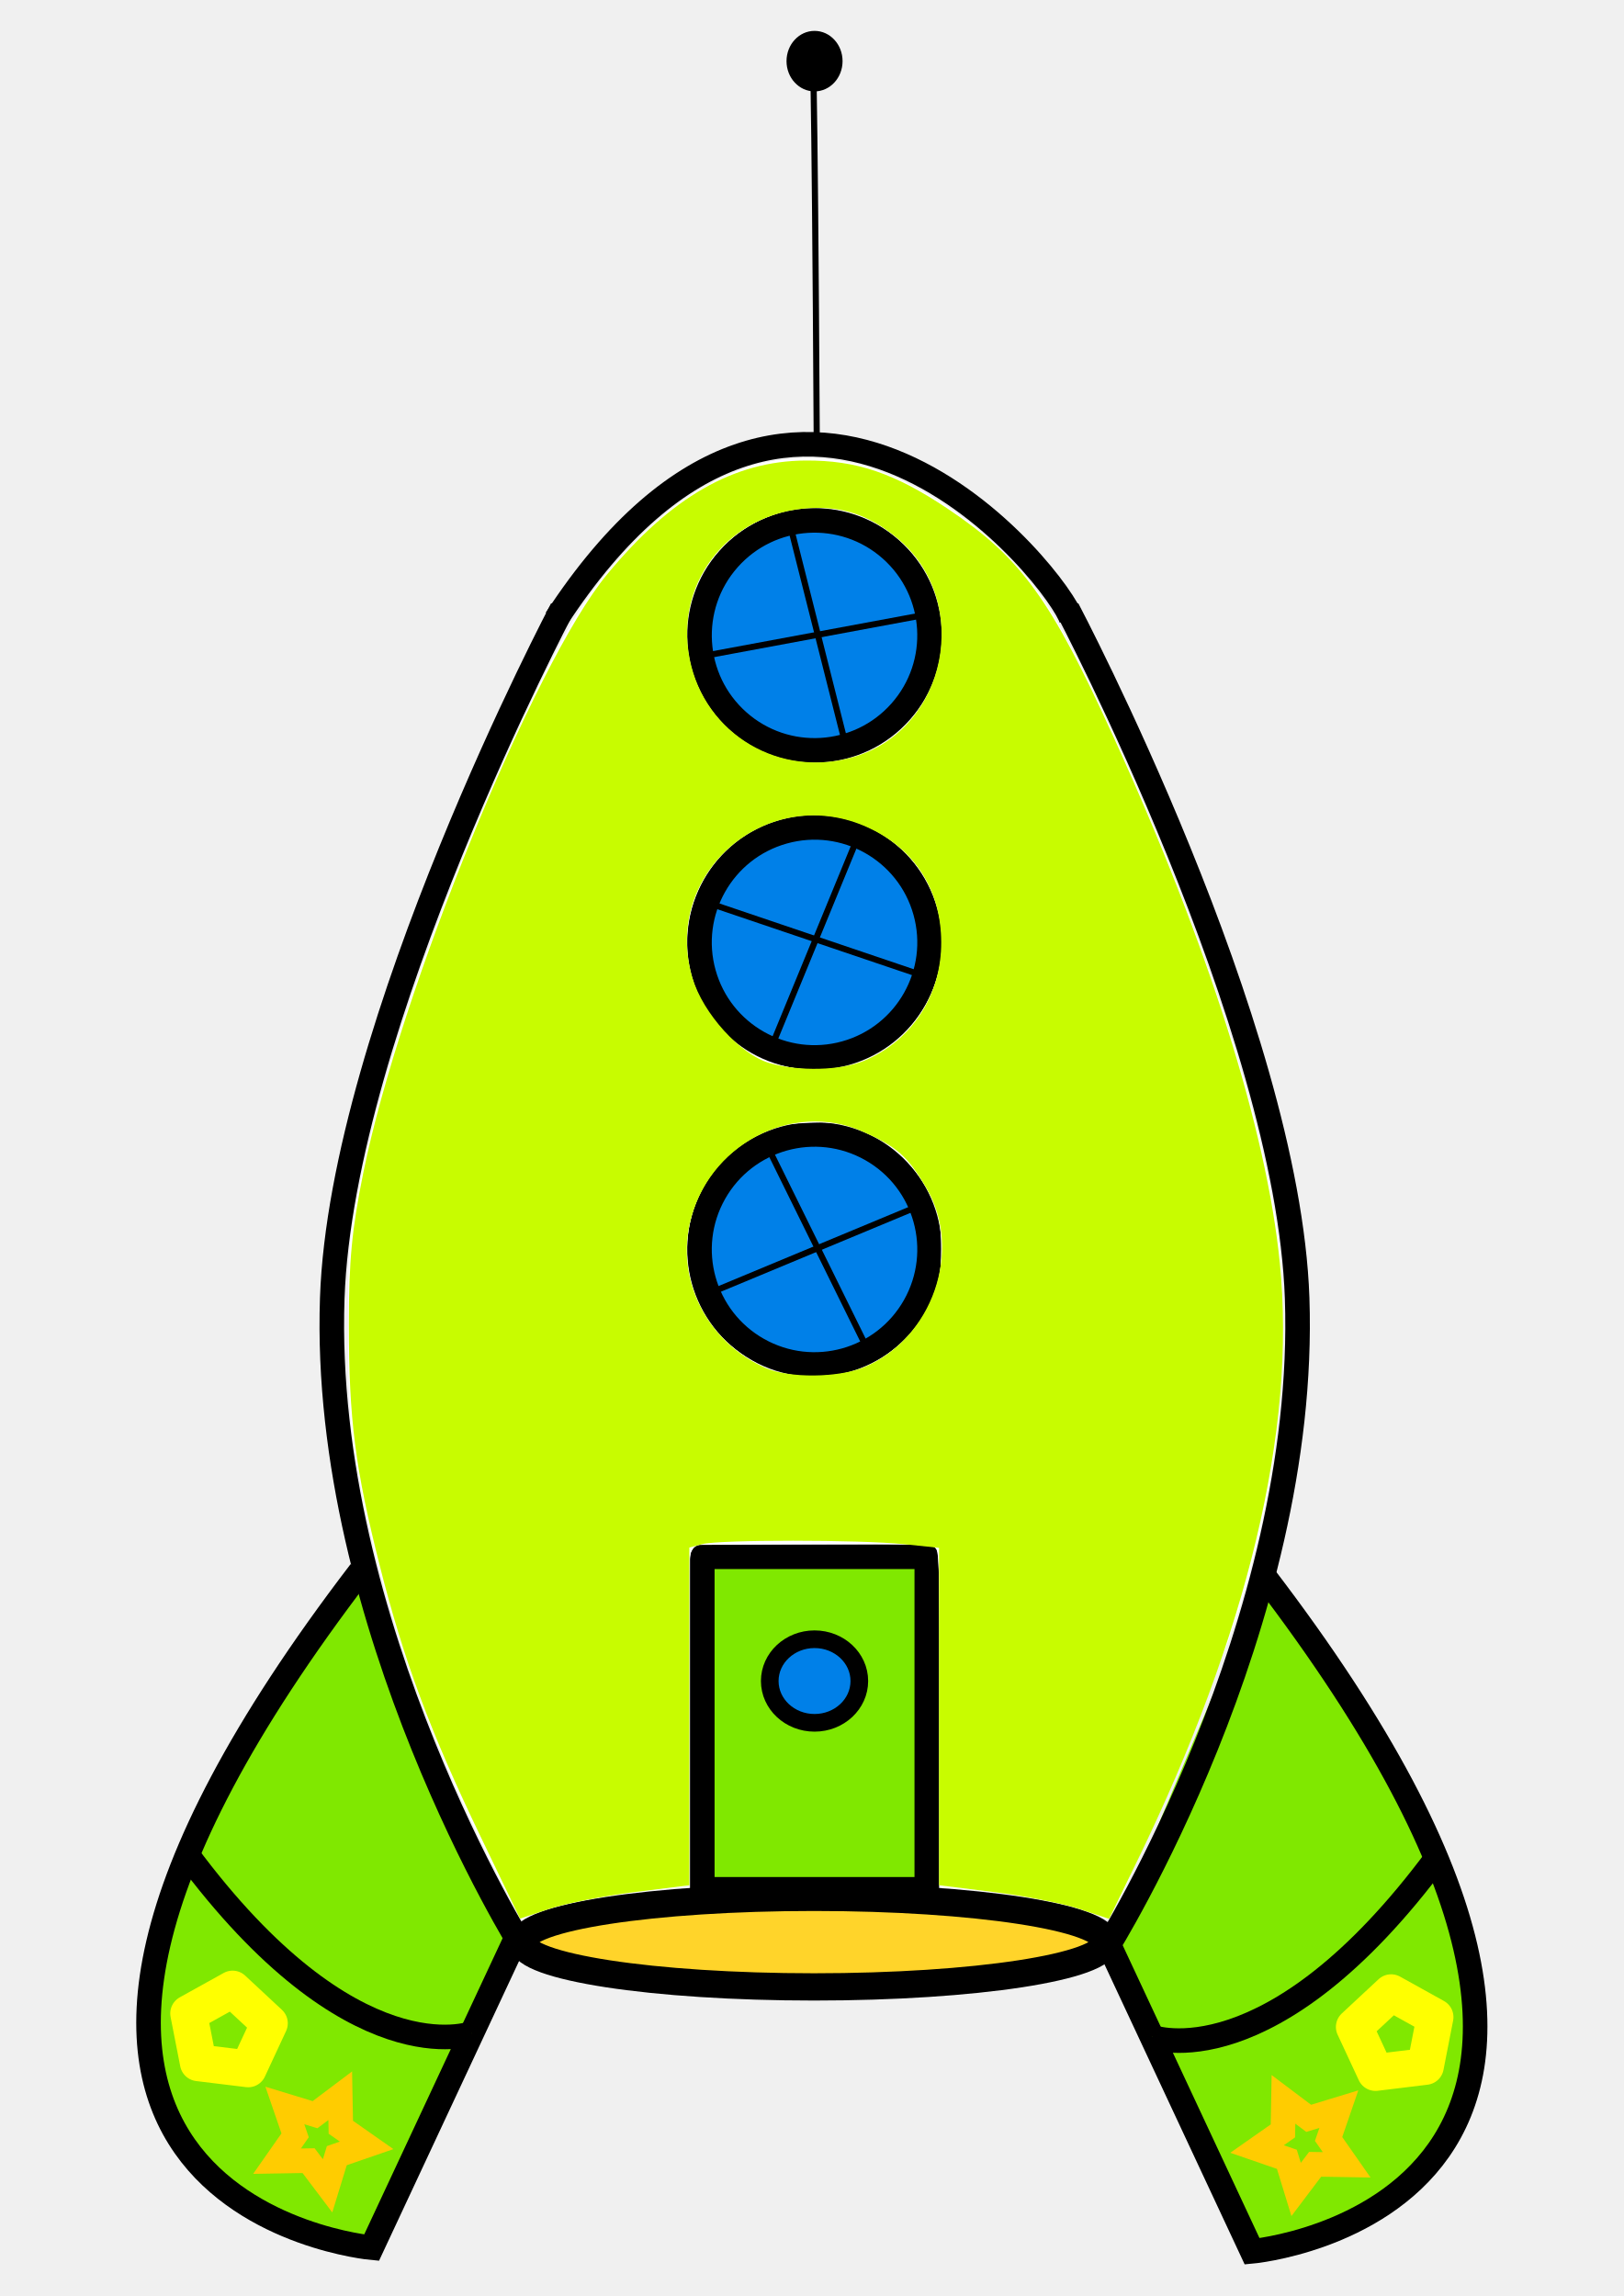
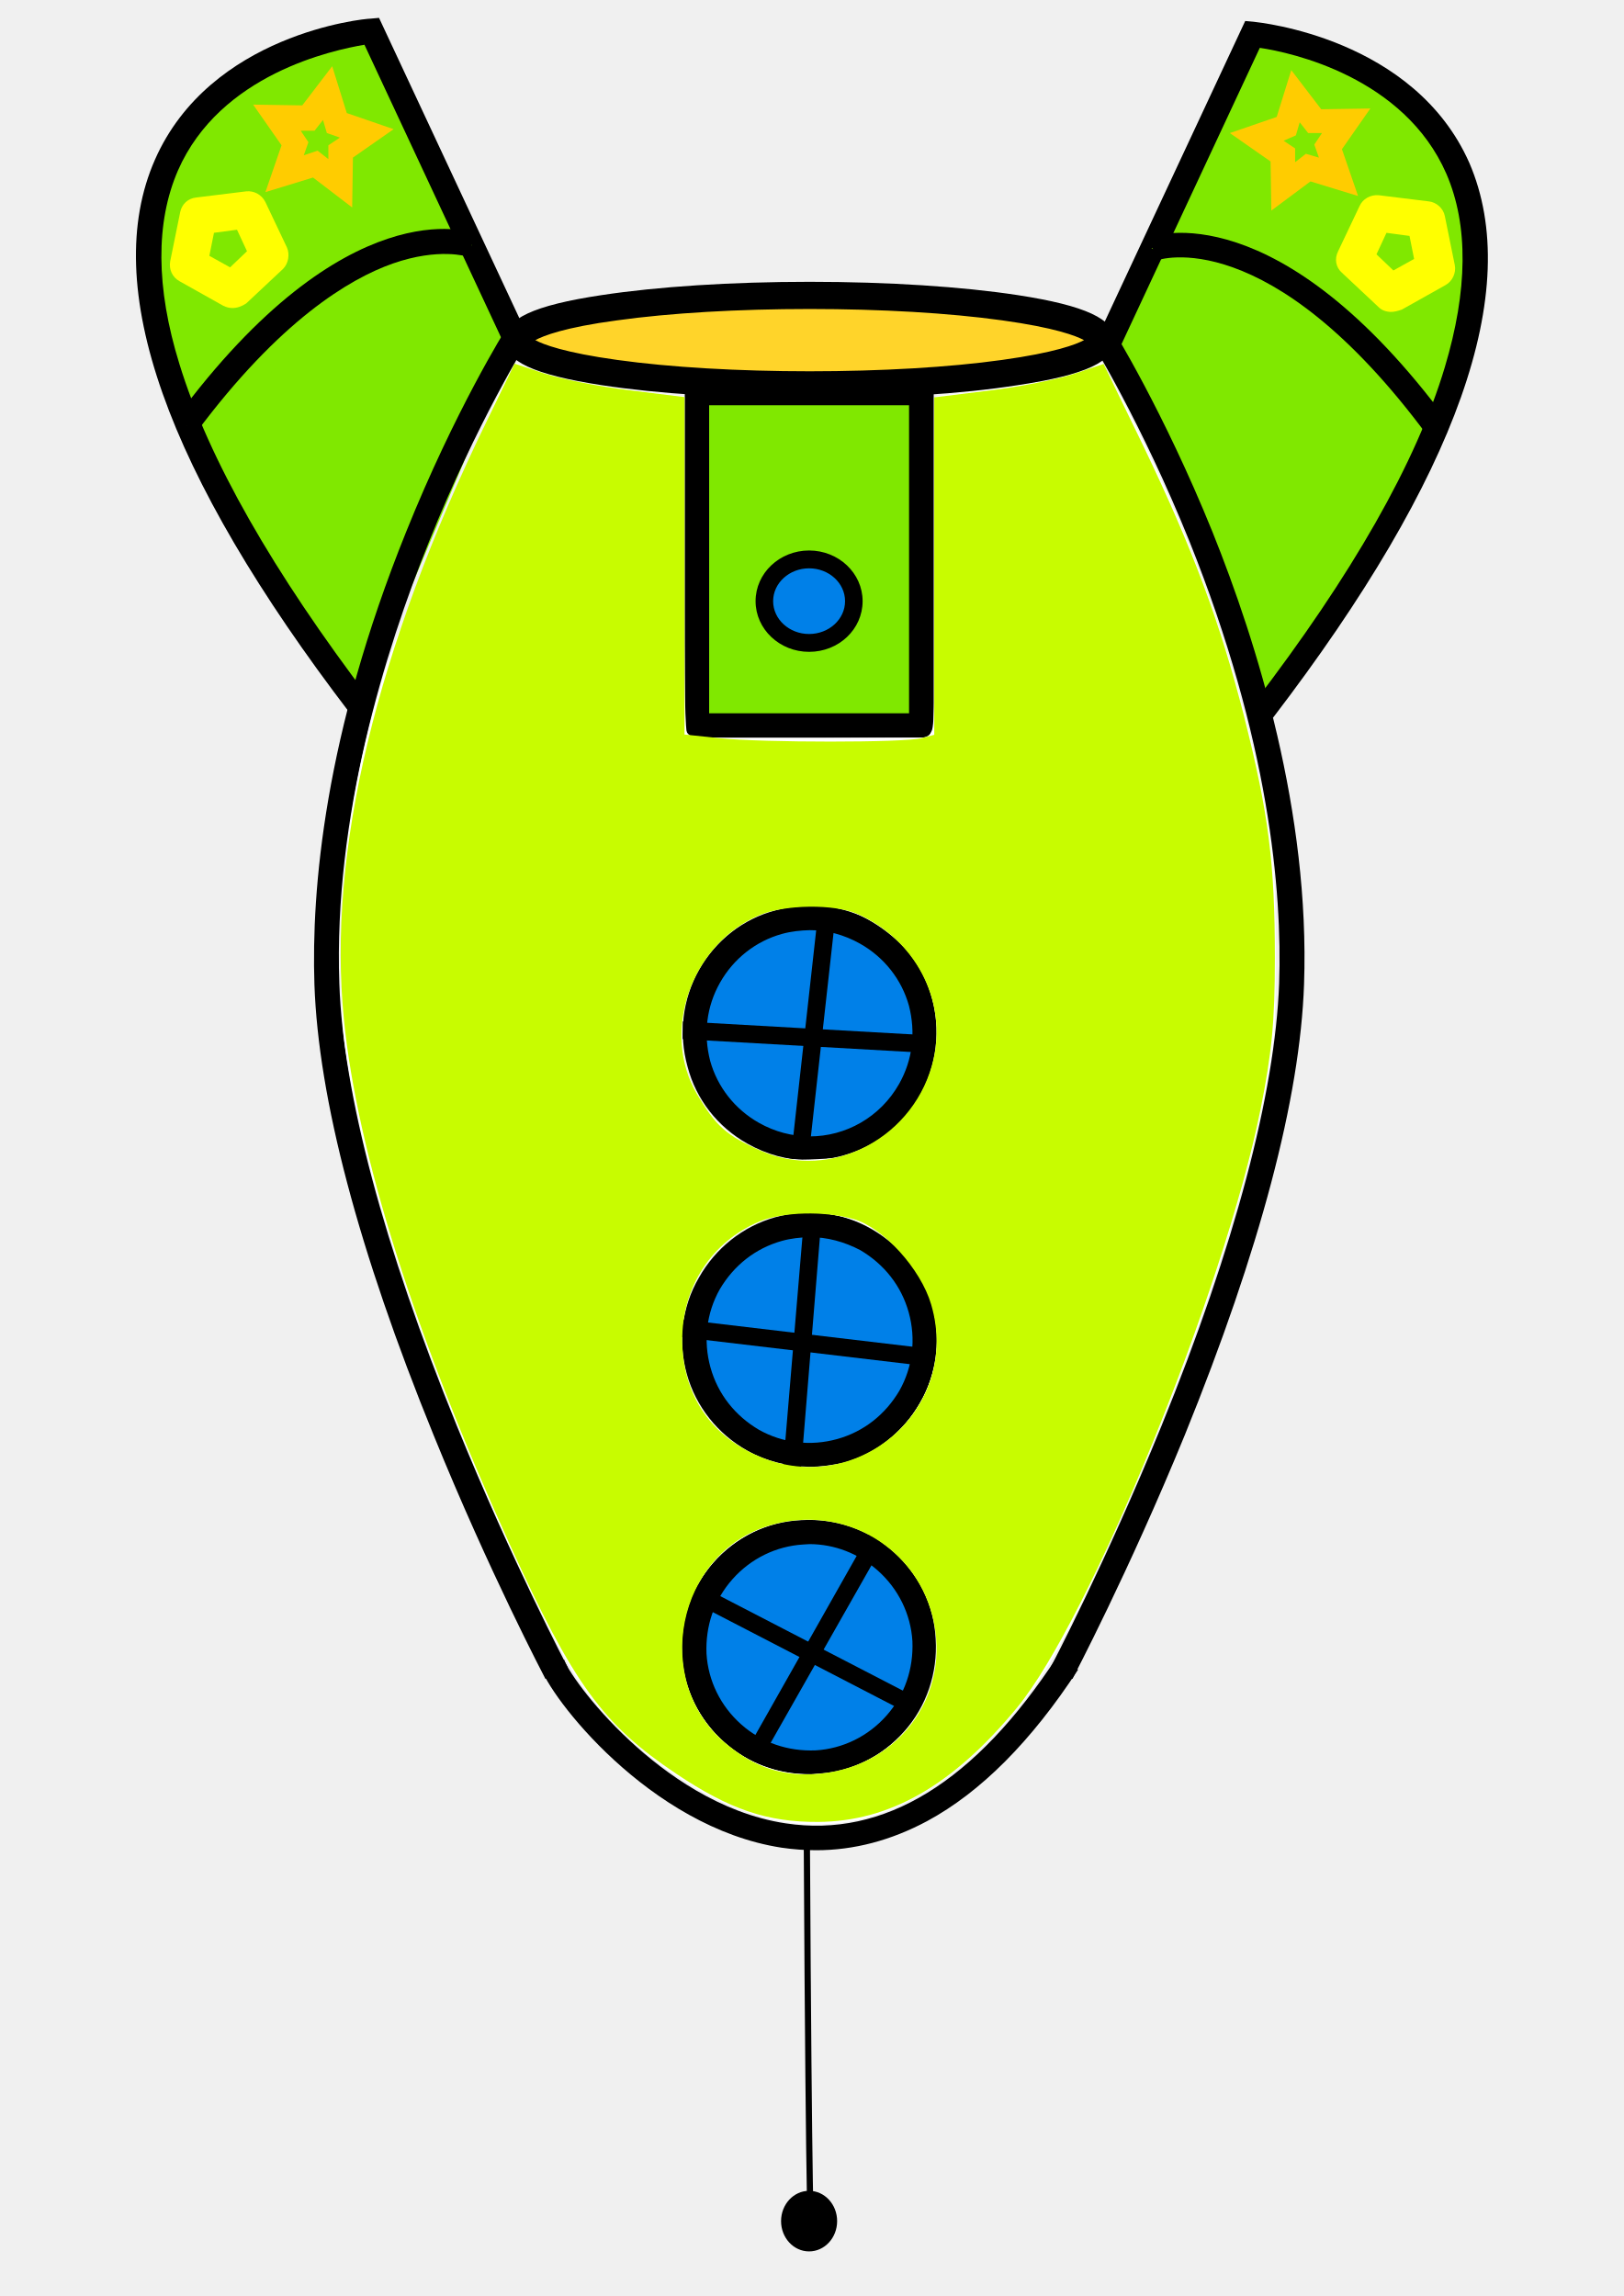
- <svg xmlns="http://www.w3.org/2000/svg" width="210mm" height="297mm" viewBox="0 0 744.094 1052.362" id="svg2" version="1.1">
-   <defs id="defs4" />
+ <svg xmlns="http://www.w3.org/2000/svg" version="1.1" id="svg2" x="0px" y="0px" viewBox="0 0 595.3 841.9" style="enable-background:new 0 0 595.3 841.9;" xml:space="preserve">
+   <style type="text/css">
+ 	.st0{fill-rule:evenodd;clip-rule:evenodd;fill:#80E800;}
+ 	.st1{fill:#80E800;}
+ 	.st2{fill:#FFFF00;}
+ 	.st3{fill:#FFCC00;}
+ 	.st4{fill:#FFD42A;}
+ 	.st5{fill:#0080E8;}
+ 	.st6{fill-rule:evenodd;clip-rule:evenodd;fill:#0080E8;}
+ 	.st7{fill:none;}
+ 	.st8{fill:#FFFFFF;}
+ 	.st9{fill:#C8FC00;}
+ </style>
  <g id="layer1" transform="translate(0,-3.464567e-6)">
-     <g transform="matrix(0.6631559,-0.7484813,0.7484813,0.6631559,-269.2218,498.446)" id="g4165" />
+     <g id="g4165" transform="matrix(0.6631559,-0.7484813,0.7484813,0.6631559,-269.2218,498.446)">
+ 	</g>
    <g id="g4330" transform="matrix(1.038106,0,0,1.038106,-14.1774,-18.74395)">
-       <g style="fill:#80e800" transform="matrix(-2.711302,0,0,2.711302,1603.759,-991.2838)" id="g4222">
-         <g style="fill:#80e800" id="g4224">
-           <path style="fill:#80e800;fill-rule:evenodd;stroke:#000000;stroke-width:4;stroke-linecap:butt;stroke-linejoin:miter;stroke-miterlimit:4;stroke-dasharray:none;stroke-opacity:1" d="m 380.774,628.792 c -78.642,102.784 1.829,110.099 1.829,110.099 l 23.41,-50.112" id="path4226" />
-           <path style="fill:#80e800;fill-rule:evenodd;stroke:#000000;stroke-width:4;stroke-linecap:butt;stroke-linejoin:miter;stroke-miterlimit:4;stroke-dasharray:none;stroke-opacity:1" d="m 352.427,674.665 c 27.075,36.551 46.479,29.331 46.479,29.331" id="path4228" />
+       <g id="g4222" transform="matrix(-2.711302,0,0,2.711302,1603.759,-991.2838)">
+         <g id="g4224">
+           <g id="path4226">
+             <path class="st0" d="M539.5,464.4c62.9-82.2-1.5-88.1-1.5-88.1       l-18.7,40.1" />
+             <path d="M540.8,465.3c24.1-31.5,32.7-55.8,25.5-72.2s-27.2-18.4-28.1-18.4l-1.1-0.1l-19.2,41.1l2.9,1.4l18.2-39       c4.1,0.7,18.8,3.8,24.3,16.4c2.9,6.7,2.9,15.2-0.2,25.2c-3.8,12.4-12.2,27.1-24.9,43.8L540.8,465.3z" />
+           </g>
+           <g id="path4228">
+             <path class="st0" d="M562.2,427.7c-21.7-29.2-37.2-23.5-37.2-23.5" />
+             <path d="M560.9,428.6l2.6-1.9c-22.1-29.9-38.3-24.3-39-24l1.1,3c0,0,3.7-1.2,9.7,0.9C541,408.6,550.1,414.1,560.9,428.6z" />
+           </g>
        </g>
-         <path transform="translate(-184.5311,-360.7238)" d="m 547.046,1070.492 -4.062,-0.495 -4.062,-0.495 -0.785,-4.016 -0.785,-4.016 3.577,-1.987 3.577,-1.987 2.995,2.788 2.995,2.788 -1.726,3.71 z" id="path4230" style="opacity:1;fill:#80e800;fill-opacity:1;stroke:#ffff00;stroke-width:5.994;stroke-linejoin:round;stroke-miterlimit:4;stroke-dasharray:none;stroke-opacity:1" />
-         <path transform="translate(-5.415016,8.122524)" d="m 380.856,720.692 -3.095,-4.1 -5.136,0.087 2.943,-4.21 -1.67,-4.858 4.914,1.498 4.104,-3.09 0.094,5.136 4.207,2.949 -4.856,1.676 z" id="path4232" style="opacity:1;fill:#80e800;fill-opacity:1;stroke:#ffcc00;stroke-width:4;stroke-linejoin:miter;stroke-miterlimit:4;stroke-dasharray:none;stroke-opacity:1" />
-       </g>
-       <path id="path4148" d="m 259.101,291.526 c 107.886,-165.386 222.972,-16.506 227.584,0" style="fill:none;fill-rule:evenodd;stroke:#000000;stroke-width:10.845;stroke-linecap:butt;stroke-linejoin:miter;stroke-miterlimit:4;stroke-dasharray:none;stroke-opacity:1" />
-       <ellipse ry="19.771" rx="128.693" cy="875.546" cx="373.008" id="path4156" style="opacity:1;fill:#ffd42a;fill-opacity:1;stroke:#000000;stroke-width:12.038;stroke-linejoin:round;stroke-miterlimit:4;stroke-dasharray:none;stroke-opacity:1" />
-       <rect y="705.413" x="323.683" height="146.817" width="99.102" id="rect4166" style="opacity:1;fill:#80e800;fill-opacity:1;stroke:#000000;stroke-width:10.845;stroke-linejoin:round;stroke-miterlimit:4;stroke-dasharray:none;stroke-opacity:1" />
-       <ellipse ry="18.452" rx="19.77" cy="760.265" cx="373.234" id="path4172" style="opacity:1;fill:#0080e8;fill-opacity:1;stroke:#000000;stroke-width:7.789;stroke-linejoin:round;stroke-miterlimit:4;stroke-dasharray:none;stroke-opacity:1" />
-       <g transform="matrix(2.711302,0,0,2.711302,-859.6644,-992.8953)" style="fill:#0080e8" id="g4173">
-         <g style="fill:#0080e8" id="g4157" transform="matrix(0.6631559,-0.7484813,0.7484813,0.6631559,-269.2218,442.446)">
-           <circle style="opacity:1;fill:#0080e8;fill-opacity:1;stroke:#000000;stroke-width:4;stroke-linejoin:round;stroke-miterlimit:4;stroke-dasharray:none;stroke-opacity:1" id="circle4159" cx="454.725" cy="564.334" r="18.727" />
-           <path style="fill:#0080e8;fill-rule:evenodd;stroke:#000000;stroke-width:1px;stroke-linecap:butt;stroke-linejoin:miter;stroke-opacity:1" d="m 445.385,579 c 20.306,-29.783 20.306,-29.783 20.306,-29.783" id="path4161" />
-           <path style="fill:#0080e8;fill-rule:evenodd;stroke:#000000;stroke-width:1px;stroke-linecap:butt;stroke-linejoin:miter;stroke-opacity:1" d="m 439.97,552.827 c 30.685,23.916 30.685,23.916 30.685,23.916" id="path4163" />
+         <g id="path4230">
+           <path class="st1" d="      M554.1,399.6l3.2,0.4l3.2,0.4l0.6,3.2l0.6,3.2l-2.9,1.6l-2.9,1.6l-2.4-2.2l-2.4-2.2l1.4-3L554.1,399.6z" />
+           <path class="st2" d="M556.2,412.4c0.4,0,0.8-0.1,1.2-0.3l5.7-3.2c0.9-0.5,1.4-1.5,1.2-2.6l-1.3-6.4c-0.2-1-1-1.8-2.1-1.9      l-6.5-0.8c-1-0.1-2,0.4-2.5,1.4l-2.8,5.9c-0.4,0.9-0.2,2.1,0.5,2.8l4.8,4.5C555,412.2,555.6,412.4,556.2,412.4z M559.2,405.6      l-2.7,1.5l-2.2-2.1l1.3-2.8l3,0.4L559.2,405.6z" />
+         </g>
+         <g id="path4232">
+           <path class="st1" d="      M543.8,384.4l2.5,3.3l4.1-0.1L548,391l1.3,3.9l-3.9-1.2l-3.3,2.5l-0.1-4.1l-3.4-2.4l3.9-1.3L543.8,384.4z" />
+           <path class="st3" d="M540.6,399.3l5.1-3.9l6.2,1.9l-2.1-6.1l3.7-5.3l-6.4,0.1l-3.9-5.1l-1.9,6.1l-6.1,2.1l5.3,3.7L540.6,399.3z       M545.1,391.9l-1.4,1.1v-1.8l-1.5-1l1.7-0.6l0.5-1.7l1.1,1.4h1.8l-1,1.5l0.6,1.7L545.1,391.9z" />
        </g>
      </g>
-       <g style="fill:#0080e8" transform="matrix(1.471847,-2.277021,2.277021,1.471847,-1380.675,768.4836)" id="g4179">
-         <g style="fill:#0080e8" transform="matrix(0.6631559,-0.7484813,0.7484813,0.6631559,-269.2218,442.446)" id="g4181">
-           <circle r="18.727" cy="564.334" cx="454.725" id="circle4183" style="opacity:1;fill:#0080e8;fill-opacity:1;stroke:#000000;stroke-width:4;stroke-linejoin:round;stroke-miterlimit:4;stroke-dasharray:none;stroke-opacity:1" />
-           <path id="path4185" d="m 445.385,579 c 20.306,-29.783 20.306,-29.783 20.306,-29.783" style="fill:#0080e8;fill-rule:evenodd;stroke:#000000;stroke-width:1px;stroke-linecap:butt;stroke-linejoin:miter;stroke-opacity:1" />
-           <path id="path4187" d="m 439.97,552.827 c 30.685,23.916 30.685,23.916 30.685,23.916" style="fill:#0080e8;fill-rule:evenodd;stroke:#000000;stroke-width:1px;stroke-linecap:butt;stroke-linejoin:miter;stroke-opacity:1" />
+       <g id="path4148">
+         <path d="M301.9,671.6c-4,0-8.1-0.3-12.2-0.9c-46.9-7.2-82.4-53.9-85.2-64.1l8.4-2.3c0.7,2.7,9.1,15.6,23.4,28.8     c12.2,11.3,31.6,25.5,54.8,29c34.7,5.3,67-14.5,96-59l7.3,4.7c-16.5,25.3-34.4,43.3-53.3,53.5     C328.4,668.1,315.3,671.6,301.9,671.6z" />
+       </g>
+       <g id="path4156">
+         <ellipse class="st4" cx="299.6" cy="138.2" rx="103" ry="15.8" />
+         <path d="M299.6,158.8c-27.7,0-53.9-1.7-73.5-4.7c-24-3.7-34.2-8.5-34.2-15.9c0-7.5,10.2-12.3,34.2-15.9c19.7-3,45.8-4.7,73.5-4.7     c27.7,0,53.9,1.7,73.5,4.7c24,3.7,34.2,8.5,34.2,15.9c0,7.5-10.2,12.3-34.2,15.9C353.5,157.2,327.3,158.8,299.6,158.8z      M202.7,138.2c2.8,1.5,10.2,4.4,29,7c18.7,2.6,42.8,4,67.9,4c25.1,0,49.3-1.4,67.9-4c18.8-2.6,26.2-5.5,29-7     c-2.8-1.5-10.2-4.4-29-7c-18.7-2.6-42.8-4-67.9-4c-25.1,0-49.3,1.4-67.9,4C212.9,133.7,205.5,136.7,202.7,138.2z" />
+       </g>
+       <g id="rect4166">
+         <rect x="259.8" y="156.8" class="st1" width="79.3" height="117.5" />
+         <path d="M339.1,278.6h-79.3c-2.4,0-4.3-1.9-4.3-4.3V156.8c0-2.4,1.9-4.3,4.3-4.3h79.3c2.4,0,4.3,1.9,4.3,4.3v117.5     C343.4,276.7,341.5,278.6,339.1,278.6z M264.1,270h70.6V161.2h-70.6V270z" />
+       </g>
+       <g id="path4172">
+         <ellipse class="st5" cx="299.4" cy="230.4" rx="15.8" ry="14.8" />
+         <path d="M299.4,248.3c-10.4,0-18.9-8-18.9-17.9c0-9.9,8.5-17.9,18.9-17.9s18.9,8,18.9,17.9C318.3,240.3,309.9,248.3,299.4,248.3z      M299.4,218.8c-7,0-12.7,5.2-12.7,11.6s5.7,11.6,12.7,11.6s12.7-5.2,12.7-11.6C312.1,224,306.4,218.8,299.4,218.8z" />
+       </g>
+       <g id="g4173" transform="matrix(2.711302,0,0,2.711302,-859.6644,-992.8953)">
+         <g id="g4157" transform="matrix(0.6631559,-0.7484813,0.7484813,0.6631559,-269.2218,442.446)">
+           <g id="circle4159">
+             <circle class="st5" cx="353.5" cy="617.6" r="15" />
+             <path d="M341.1,628.6c-2.7-3-4.2-6.9-4.2-11c0-4.4,1.7-8.6,4.9-11.7c3.1-3.1,7.3-4.9,11.7-4.9c4.4,0,8.6,1.7,11.7,4.9       c3.1,3.1,4.9,7.3,4.9,11.7s-1.7,8.6-4.9,11.7c-3.1,3.1-7.3,4.9-11.7,4.9l0,0c-4.4,0-8.6-1.7-11.7-4.9       C341.6,629.1,341.3,628.9,341.1,628.6z M363.6,608.8c-0.2-0.2-0.4-0.4-0.6-0.6c-2.5-2.5-5.9-3.9-9.5-3.9s-6.9,1.4-9.5,3.9       c-2.5,2.5-3.9,5.9-3.9,9.5s1.4,6.9,3.9,9.5c2.5,2.5,5.9,3.9,9.5,3.9l0,0c3.6,0,6.9-1.4,9.5-3.9c2.5-2.5,3.9-5.9,3.9-9.5       C366.9,614.3,365.7,611.2,363.6,608.8z" />
+           </g>
+           <g id="path4161">
+             <path class="st6" d="M361,605.9c-16.2,23.8-16.2,23.8-16.2,23.8" />
+             <rect x="348.7" y="577.6" transform="matrix(-0.9696 0.2448 -0.2448 -0.9696 837.3375 1107.146)" width="2.3" height="56" />
+           </g>
+           <g id="path4163">
+             <path class="st6" d="M365.3,626.8c-24.5-19.1-24.5-19.1-24.5-19.1" />
+             <polygon points="339.3,620.2 396,608.1 396.4,610.4 339.7,622.4      " />
+           </g>
        </g>
      </g>
-       <g style="fill:#0080e8" id="g4189" transform="matrix(2.651392,-0.5668181,0.5668181,2.651392,-1102.416,-435.481)">
-         <g style="fill:#0080e8" id="g4191" transform="matrix(0.6631559,-0.7484813,0.7484813,0.6631559,-269.2218,442.446)">
-           <circle style="opacity:1;fill:#0080e8;fill-opacity:1;stroke:#000000;stroke-width:4;stroke-linejoin:round;stroke-miterlimit:4;stroke-dasharray:none;stroke-opacity:1" id="circle4193" cx="454.725" cy="564.334" r="18.727" />
-           <path style="fill:#0080e8;fill-rule:evenodd;stroke:#000000;stroke-width:1px;stroke-linecap:butt;stroke-linejoin:miter;stroke-opacity:1" d="m 445.385,579 c 20.306,-29.783 20.306,-29.783 20.306,-29.783" id="path4195" />
-           <path style="fill:#0080e8;fill-rule:evenodd;stroke:#000000;stroke-width:1px;stroke-linecap:butt;stroke-linejoin:miter;stroke-opacity:1" d="m 439.97,552.827 c 30.685,23.916 30.685,23.916 30.685,23.916" id="path4197" />
+       <g id="g4179" transform="matrix(1.471847,-2.277021,2.277021,1.471847,-1380.675,768.4836)">
+         <g id="g4181" transform="matrix(0.6631559,-0.7484813,0.7484813,0.6631559,-269.2218,442.446)">
+           <g id="circle4183">
+             <circle class="st5" cx="441.7" cy="532.4" r="15" />
+             <path d="M425.8,528c0.8-2.7,2.2-5.2,4.2-7.2c3.1-3.1,7.3-4.9,11.7-4.9c4.4,0,8.6,1.7,11.7,4.9c3.1,3.1,4.9,7.3,4.9,11.7       c0,4.4-1.7,8.6-4.9,11.7c-3.2,3.1-7.3,4.9-11.7,4.9c-4.4,0-8.6-1.7-11.7-4.9c-3.1-3.1-4.9-7.3-4.9-11.7       C425.2,530.9,425.4,529.4,425.8,528z M454.6,536.1c0.3-1.2,0.5-2.4,0.5-3.6c0-3.6-1.4-6.9-3.9-9.5c-2.5-2.5-5.9-3.9-9.5-3.9       s-6.9,1.4-9.5,3.9c-2.5,2.5-3.9,5.9-3.9,9.5s1.4,6.9,3.9,9.5c2.5,2.5,5.9,3.9,9.5,3.9s6.9-1.4,9.5-3.9       C452.8,540.3,454,538.3,454.6,536.1z" />
+           </g>
+           <g id="path4185">
+             <path class="st6" d="M449.2,520.7C433,544.5,433,544.5,433,544.5" />
+             <polygon points="425.8,526.9 426.6,524.7 479.9,544.5 479.2,546.6      " />
+           </g>
+           <g id="path4187">
+             <path class="st6" d="M453.5,541.7C429,522.5,429,522.5,429,522.5" />
+             <rect x="440.2" y="488.3" transform="matrix(-0.925 -0.3801 0.3801 -0.925 647.3936 1192.008)" width="2.3" height="87.6" />
+           </g>
        </g>
      </g>
-       <g transform="matrix(2.711302,0,0,2.711302,-859.6644,-992.8953)" style="fill:#80e800" id="g4215">
-         <g style="fill:#80e800" id="g4201">
-           <path id="path4159" d="m 380.774,628.792 c -78.642,102.784 1.829,110.099 1.829,110.099 l 23.41,-50.112" style="fill:#80e800;fill-rule:evenodd;stroke:#000000;stroke-width:4;stroke-linecap:butt;stroke-linejoin:miter;stroke-miterlimit:4;stroke-dasharray:none;stroke-opacity:1" />
-           <path id="path4199" d="m 352.427,674.665 c 27.075,36.551 46.479,29.331 46.479,29.331" style="fill:#80e800;fill-rule:evenodd;stroke:#000000;stroke-width:4;stroke-linecap:butt;stroke-linejoin:miter;stroke-miterlimit:4;stroke-dasharray:none;stroke-opacity:1" />
+       <g id="g4189" transform="matrix(2.651392,-0.5668181,0.5668181,2.651392,-1102.416,-435.481)">
+         <g id="g4191" transform="matrix(0.6631559,-0.7484813,0.7484813,0.6631559,-269.2218,442.446)">
+           <g id="circle4193">
+             <circle class="st5" cx="501.3" cy="506.7" r="15" />
+             <path d="M486.9,514.9c-1.4-2.4-2.1-5.2-2.1-8.1c0-4.4,1.7-8.6,4.9-11.7c3.1-3.1,7.3-4.9,11.7-4.9c4.4,0,8.6,1.7,11.7,4.9       c3.1,3.1,4.9,7.3,4.9,11.7c0,4.4-1.7,8.6-4.9,11.7c-3.1,3.1-7.3,4.9-11.7,4.9l0,0C495.1,523.3,489.7,519.9,486.9,514.9z        M513,500.2c-0.6-1-1.3-2-2.2-2.9c-2.5-2.5-5.9-3.9-9.5-3.9s-6.9,1.4-9.5,3.9c-2.5,2.5-3.9,5.9-3.9,9.5c0,2.4,0.6,4.6,1.7,6.6       c2.3,4.1,6.7,6.8,11.7,6.8l0,0c3.6,0,6.9-1.4,9.5-3.9c2.5-2.5,3.9-5.9,3.9-9.5C514.7,504.4,514.1,502.1,513,500.2z" />
+           </g>
+           <g id="path4195">
+             <path class="st6" d="M508.8,495c-16.2,23.8-16.2,23.8-16.2,23.8" />
+             <rect x="499.6" y="466.3" transform="matrix(-0.897 0.4421 -0.4421 -0.897 1174.014 740.1978)" width="2.3" height="81.2" />
+           </g>
+           <g id="path4197">
+             <path class="st6" d="M513.1,515.9c-24.5-19.1-24.5-19.1-24.5-19.1" />
+             <polygon points="487.3,512.1 526.4,495.4 527.3,497.5 488.2,514.2      " />
+           </g>
        </g>
-         <path style="opacity:1;fill:#80e800;fill-opacity:1;stroke:#ffff00;stroke-width:5.994;stroke-linejoin:round;stroke-miterlimit:4;stroke-dasharray:none;stroke-opacity:1" id="path4211" d="m 547.046,1070.492 -4.062,-0.495 -4.062,-0.495 -0.785,-4.016 -0.785,-4.016 3.577,-1.987 3.577,-1.987 2.995,2.788 2.995,2.788 -1.726,3.71 z" transform="translate(-184.5311,-360.7238)" />
-         <path style="opacity:1;fill:#80e800;fill-opacity:1;stroke:#ffcc00;stroke-width:4;stroke-linejoin:miter;stroke-miterlimit:4;stroke-dasharray:none;stroke-opacity:1" id="path4213" d="m 380.856,720.692 -3.095,-4.1 -5.136,0.087 2.943,-4.21 -1.67,-4.858 4.914,1.498 4.104,-3.09 0.094,5.136 4.207,2.949 -4.856,1.676 z" transform="translate(-5.415016,8.122524)" />
      </g>
-       <path id="path4234" d="m 236.586,852.011 c -27.049,-49.897 -51.664,-116.799 -61.733,-167.787 -6.755,-34.204 -7.47,-41.786 -7.494,-79.472 -0.022,-31.663 0.28,-37.192 2.791,-51.386 11.432,-64.609 41.467,-149.634 83.597,-236.65 8.819,-18.215 14.459,-28.129 20.807,-36.574 23.134,-30.777 48.812,-50.547 74.466,-57.331 11.852,-3.134 32.223,-2.863 44.398,0.59 28.442,8.068 58.223,29.311 78.133,55.734 17.714,23.508 57.883,113.885 80.013,180.023 22.276,66.572 29.771,107.575 28.292,154.77 -1.238,39.523 -7.372,75.641 -19.864,116.972 -4.645,15.367 -44.542,111.197 -52.193,125.363 l -5.003,9.263 -7.385,-2.983 c -9.896,-3.997 -25.652,-7.149 -48.207,-9.644 l -18.658,-2.064 0,-74.164 c 0,-56.052 -0.359,-74.522 -1.468,-75.632 -1.096,-1.096 -14.721,-1.468 -53.764,-1.468 l -52.295,0 -1.905,2.719 c -1.672,2.387 -1.905,11.615 -1.905,75.576 l 0,72.856 -22.402,2.718 c -23.317,2.829 -38.643,6.107 -46.347,9.914 l -4.516,2.232 -7.359,-13.575 z M 389.66,623.733 c 16.667,-5.148 30.073,-17.587 36.643,-34 2.32,-5.796 2.808,-9.326 2.829,-20.462 0.024,-13 -0.127,-13.778 -4.465,-22.862 -10.061,-21.068 -28.189,-32.868 -50.655,-32.972 -11.616,-0.054 -18.169,1.49 -27.645,6.512 -20.354,10.788 -32.669,35.366 -29.157,58.192 3.321,21.579 19.981,40.572 40.404,46.06 9.702,2.607 22.705,2.418 32.046,-0.468 z m 1.303,-135.919 c 9.846,-3.29 18.025,-8.562 24.272,-15.644 25.311,-28.699 16.462,-72.752 -17.892,-89.067 -17.264,-8.199 -38.561,-6.939 -54.169,3.203 -24.542,15.948 -33.265,45.722 -21.077,71.944 4.051,8.716 13.984,19.861 21.765,24.421 13.438,7.875 32.647,9.972 47.101,5.142 z m -8.909,-133.299 c 33.747,-5.262 55.342,-39.861 45.257,-72.511 -6.972,-22.573 -26.532,-38.009 -50.286,-39.684 -16.875,-1.19 -31.262,4.17 -43.402,16.169 -17.733,17.527 -21.87,42.485 -10.807,65.184 8.956,18.376 27.484,30.346 49.45,31.947 1.009,0.073 5.414,-0.424 9.788,-1.106 z" style="opacity:1;fill:none;fill-opacity:1;stroke:none;stroke-width:1.805;stroke-linejoin:miter;stroke-miterlimit:4;stroke-dasharray:none;stroke-opacity:1" />
-       <path id="path4140" d="m 261.751,286.919 c 0,0 -97.289,184.131 -101.42,304.26 -4.973,144.633 84.034,286.874 84.034,286.874" style="fill:none;fill-rule:evenodd;stroke:#000000;stroke-width:10.845;stroke-linecap:butt;stroke-linejoin:miter;stroke-miterlimit:4;stroke-dasharray:none;stroke-opacity:1" />
-       <path style="fill:none;fill-rule:evenodd;stroke:#000000;stroke-width:10.845;stroke-linecap:butt;stroke-linejoin:miter;stroke-miterlimit:4;stroke-dasharray:none;stroke-opacity:1" d="m 484.857,286.919 c 0,0 97.29,184.131 101.42,304.26 4.973,144.633 -84.034,286.874 -84.034,286.874" id="path4142" />
-       <path id="path4236" d="m 236.586,852.011 c -27.049,-49.897 -51.664,-116.799 -61.733,-167.787 -6.755,-34.204 -7.47,-41.786 -7.494,-79.472 -0.022,-31.663 0.28,-37.192 2.791,-51.386 11.432,-64.609 41.467,-149.634 83.597,-236.65 8.819,-18.215 14.459,-28.129 20.807,-36.574 23.134,-30.777 48.812,-50.547 74.466,-57.331 11.852,-3.134 32.223,-2.863 44.398,0.59 28.442,8.068 58.223,29.311 78.133,55.734 17.714,23.508 57.883,113.885 80.013,180.023 22.276,66.572 29.771,107.575 28.292,154.77 -1.238,39.523 -7.372,75.641 -19.864,116.972 -4.645,15.367 -44.542,111.197 -52.193,125.363 l -5.003,9.263 -7.385,-2.983 c -9.896,-3.997 -25.652,-7.149 -48.207,-9.644 l -18.658,-2.064 0,-74.164 c 0,-56.052 -0.359,-74.522 -1.468,-75.632 -1.096,-1.096 -14.721,-1.468 -53.764,-1.468 l -52.295,0 -1.905,2.719 c -1.672,2.387 -1.905,11.615 -1.905,75.576 l 0,72.856 -22.402,2.718 c -23.317,2.829 -38.643,6.107 -46.347,9.914 l -4.516,2.232 -7.359,-13.575 z M 389.66,623.733 c 16.667,-5.148 30.073,-17.587 36.643,-34 2.32,-5.796 2.808,-9.326 2.829,-20.462 0.024,-13 -0.127,-13.778 -4.465,-22.862 -10.061,-21.068 -28.189,-32.868 -50.655,-32.972 -11.616,-0.054 -18.169,1.49 -27.645,6.512 -20.354,10.788 -32.669,35.366 -29.157,58.192 3.321,21.579 19.981,40.572 40.404,46.06 9.702,2.607 22.705,2.418 32.046,-0.468 z m 1.303,-135.919 c 9.846,-3.29 18.025,-8.562 24.272,-15.644 25.311,-28.699 16.462,-72.752 -17.892,-89.067 -17.264,-8.199 -38.561,-6.939 -54.169,3.203 -24.542,15.948 -33.265,45.722 -21.077,71.944 4.051,8.716 13.984,19.861 21.765,24.421 13.438,7.875 32.647,9.972 47.101,5.142 z m -8.909,-133.299 c 33.747,-5.262 55.342,-39.861 45.257,-72.511 -6.972,-22.573 -26.532,-38.009 -50.286,-39.684 -16.875,-1.19 -31.262,4.17 -43.402,16.169 -17.733,17.527 -21.87,42.485 -10.807,65.184 8.956,18.376 27.484,30.346 49.45,31.947 1.009,0.073 5.414,-0.424 9.788,-1.106 z" style="opacity:1;fill:#ffffff;fill-opacity:1;stroke:none;stroke-width:4;stroke-linejoin:miter;stroke-miterlimit:4;stroke-dasharray:none;stroke-opacity:1" />
-       <path id="path4238" d="M 235.598,850.25 C 206.9,796.175 183.868,732.231 173.614,678.16 c -5.598,-29.516 -6.282,-37.605 -6.259,-74.02 0.019,-30.589 0.36,-36.821 2.778,-50.774 9.86,-56.894 34.721,-130.492 70.88,-209.827 22.348,-49.034 31.136,-63.458 51.691,-84.845 13.112,-13.643 23.369,-21.43 37.353,-28.361 12.387,-6.139 21.214,-8.692 34.045,-9.847 30.204,-2.718 67.026,14.705 96.192,45.517 13.144,13.886 17.656,20.778 30.527,46.634 23.077,46.359 44.963,99.297 61.332,148.355 12.071,36.175 18.879,62.04 23.992,91.149 3.146,17.91 3.441,22.178 3.47,50.163 0.047,45.803 -5.469,82.183 -19.407,127.985 -4.998,16.425 -43.518,109.164 -51.869,124.877 -5.584,10.507 -5.671,10.597 -8.765,9.006 -9.214,-4.738 -34.536,-9.755 -62.157,-12.316 l -8.87,-0.822 0,-73.809 c 0,-65.679 -0.213,-74.022 -1.936,-75.745 -1.715,-1.715 -7.883,-1.899 -54.103,-1.617 l -52.167,0.319 -1.547,3.059 c -1.195,2.362 -1.551,19.569 -1.565,75.55 -0.016,68.216 -0.144,72.491 -2.159,72.493 -1.178,8.1e-4 -9.574,0.853 -18.658,1.894 -19.458,2.23 -40.484,6.706 -47.559,10.124 l -5.036,2.433 -8.218,-15.485 z M 393.388,622.542 c 14.173,-5.398 27.179,-18.373 32.868,-32.79 3.944,-9.994 3.975,-29.671 0.063,-39.572 -6.492,-16.431 -20.168,-29.497 -35.867,-34.265 -7.169,-2.177 -10.725,-2.528 -20.759,-2.044 -10.847,0.522 -13.051,1.049 -21.156,5.055 -30.324,14.987 -40.897,53.285 -22.588,81.817 6.844,10.666 21.323,21.025 33.782,24.171 7.651,1.932 25.7,0.66 33.658,-2.371 l -6e-5,0 z m -6.581,-133.483 c 26.081,-6.013 44.704,-31.915 42.61,-59.265 -3.536,-46.195 -59.313,-68.752 -93.656,-37.875 -24.731,22.235 -25.222,61.193 -1.05,83.387 6.927,6.36 13.161,10.052 21.449,12.703 7.758,2.481 22.283,2.979 30.647,1.051 z m 4.867,-137.109 c 27.824,-9.573 43.654,-39.164 36.219,-67.707 -5.304,-20.364 -22.521,-36.667 -43.464,-41.159 -19.727,-4.231 -42.754,4.312 -55.596,20.624 -17.381,22.079 -15.752,53.248 3.857,73.807 15.4,16.145 37.963,21.667 58.983,14.435 z" style="opacity:1;fill:#ffffff;fill-opacity:1;stroke:none;stroke-width:4;stroke-linejoin:miter;stroke-miterlimit:4;stroke-dasharray:none;stroke-opacity:1" />
-       <path id="path4244" d="M 374.208,212.815 C 373.219,35.69 372.229,35.69 372.229,35.69" style="fill:none;fill-rule:evenodd;stroke:#000000;stroke-width:2.711px;stroke-linecap:butt;stroke-linejoin:miter;stroke-opacity:1" />
-       <ellipse ry="13.359" rx="12.369" cy="45.051" cx="373.234" id="path4246" style="opacity:1;fill:#000000;fill-opacity:1;stroke:none;stroke-width:4;stroke-linejoin:miter;stroke-miterlimit:4;stroke-dasharray:none;stroke-opacity:1" />
-       <path id="path4328" d="M 225.683,828.679 C 203.75,783.096 191.885,751.212 181.341,709.517 170.421,666.338 167.658,644.743 167.658,602.554 c 0,-27.824 1.341,-41.832 6.399,-66.832 16.141,-79.782 75.23,-224.83 107.555,-264.018 28.227,-34.221 55.983,-50.145 87.713,-50.321 22.451,-0.124 39.161,5.543 62.637,21.245 32.487,21.729 45.447,39.604 73.581,101.489 41.561,91.418 67.206,172.667 73.096,231.584 7.361,73.629 -14.064,163.365 -63.105,264.307 l -12.278,25.273 -13.104,-4.383 c -7.207,-2.41 -24.095,-5.749 -37.529,-7.42 l -24.426,-3.037 0,-74.489 0,-74.489 -15.399,-1.609 c -19.371,-2.025 -81.672,-2.046 -89.193,-0.03 l -5.637,1.511 0,74.554 0,74.554 -24.426,3.037 c -13.434,1.67 -30.248,4.984 -37.364,7.364 l -12.939,4.327 -17.558,-36.49 z M 395.084,621.703 c 30.132,-12.587 43.711,-51.489 27.58,-79.014 -8.24,-14.06 -13.058,-18.34 -28.179,-25.028 -31.336,-13.862 -68.656,6.053 -76.36,40.747 -5.762,25.945 8.349,52.647 33.665,63.707 10.297,4.498 32.036,4.292 43.295,-0.411 z m 0,-135.28 c 21.108,-8.817 34.203,-28.985 34.075,-52.476 -0.126,-22.875 -11.528,-40.824 -31.983,-50.349 -44.231,-20.595 -91.643,19.756 -77.837,66.245 4.665,15.709 21.155,33.878 34.144,37.62 12.883,3.711 31.332,3.25 41.602,-1.04 z M 390.814,352.175 c 40.914,-12.258 52.208,-68.438 19.33,-96.16 -11.183,-9.429 -22.229,-13.714 -35.354,-13.714 -37.229,0 -63.782,31.329 -56.644,66.83 6.664,33.143 39.935,52.85 72.668,43.043 z" style="opacity:1;fill:#c8fc00;fill-opacity:1;stroke:none;stroke-width:4;stroke-linejoin:miter;stroke-miterlimit:4;stroke-dasharray:none;stroke-opacity:1" />
+       <g id="g4215" transform="matrix(2.711302,0,0,2.711302,-859.6644,-992.8953)">
+         <g id="g4201">
+           <g id="path4159">
+             <path class="st0" d="M486.7,465.4c62.9-82.2-1.5-88.1-1.5-88.1       l-18.7,40.1" />
+             <path d="M487.9,466.4l-2.5-1.9c12.8-16.7,21.2-31.4,24.9-43.8c3-10,3.1-18.5,0.2-25.2c-5.5-12.6-20.2-15.8-24.3-16.4l-18.2,39       l-2.9-1.4l19.2-41.1l1.1,0.1c0.8,0.1,20.9,2.1,28.1,18.4C520.6,410.6,512,434.9,487.9,466.4z" />
+           </g>
+           <g id="path4199">
+             <path class="st0" d="M509.3,428.7c-21.7-29.2-37.2-23.5-37.2-23.5" />
+             <path d="M508.1,429.7c-20.7-28-35.2-23-35.3-22.9l-1.1-3c0.7-0.3,16.9-5.9,39,24L508.1,429.7z" />
+           </g>
+         </g>
+         <g id="path4211">
+           <path class="st1" d="      M501.3,400.7l3.2,0.4l3.2,0.4l0.6,3.2l0.6,3.2l-2.9,1.6l-2.9,1.6l-2.4-2.2l-2.4-2.2l1.4-3L501.3,400.7z" />
+           <path class="st2" d="M503.3,413.5c-0.6,0-1.2-0.2-1.6-0.6l-4.8-4.5c-0.8-0.7-1-1.8-0.5-2.8l2.8-5.9c0.4-0.9,1.4-1.5,2.5-1.4      l6.5,0.8c1,0.1,1.9,0.9,2.1,1.9l1.3,6.4c0.2,1-0.3,2.1-1.2,2.6l-5.7,3.2C504.1,413.4,503.7,413.5,503.3,413.5z M501.4,406      l2.2,2.1l2.7-1.5l-0.6-3l-3-0.4L501.4,406z" />
+         </g>
+         <g id="path4213">
+           <path class="st1" d="      M490.9,385.4l2.5,3.3l4.1-0.1l-2.4,3.4l1.3,3.9l-3.9-1.2l-3.3,2.5l-0.1-4.1l-3.4-2.4l3.9-1.3L490.9,385.4z" />
+           <path class="st3" d="M487.7,400.3l-0.1-6.4l-5.3-3.7l6.1-2.1l1.9-6.1l3.9,5.1l6.4-0.1l-3.7,5.3l2.1,6.1l-6.2-1.9L487.7,400.3z       M489.3,391.2l1.5,1v1.8l1.4-1.1l1.7,0.5l-0.6-1.7l1-1.5h-1.8l-1.1-1.4l-0.5,1.7L489.3,391.2z" />
+         </g>
+       </g>
+       <g id="path4234">
+         <path class="st7" d="M408.7,157c21.6,39.9,41.3,93.4,49.4,134.2c5.4,27.4,6,33.4,6,63.6     c0,25.3-0.2,29.8-2.2,41.1c-9.1,51.7-33.2,119.7-66.9,189.3c-7.1,14.6-11.6,22.5-16.6,29.3c-18.5,24.6-39,40.4-59.6,45.9     c-9.5,2.5-25.8,2.3-35.5-0.5c-22.8-6.5-46.6-23.4-62.5-44.6c-14.2-18.8-46.3-91.1-64-144C139,418,133,385.2,134.2,347.5     c1-31.6,5.9-60.5,15.9-93.6c3.7-12.3,35.6-89,41.8-100.3l4-7.4l5.9,2.4c7.9,3.2,20.5,5.7,38.6,7.7l14.9,1.7v59.3     c0,44.8,0.3,59.6,1.2,60.5c0.9,0.9,11.8,1.2,43,1.2h41.8l1.5-2.2c1.3-1.9,1.5-9.3,1.5-60.5V158l17.9-2.2     c18.7-2.3,30.9-4.9,37.1-7.9l3.6-1.8L408.7,157L408.7,157z M286.3,339.6c-13.3,4.1-24.1,14.1-29.3,27.2     c-1.9,4.6-2.2,7.5-2.3,16.4c0,10.4,0.1,11,3.6,18.3c8,16.9,22.6,26.3,40.5,26.4c9.3,0,14.5-1.2,22.1-5.2     c16.3-8.6,26.1-28.3,23.3-46.6c-2.7-17.3-16-32.5-32.3-36.8C304.2,337.2,293.8,337.3,286.3,339.6L286.3,339.6z M285.2,448.4     c-7.9,2.6-14.4,6.8-19.4,12.5c-20.2,23-13.2,58.2,14.3,71.3c13.8,6.6,30.8,5.6,43.3-2.6C343,516.8,350,493,340.3,472     c-3.2-7-11.2-15.9-17.4-19.5C312.2,446.2,296.8,444.5,285.2,448.4z M292.4,555c-27,4.2-44.3,31.9-36.2,58     c5.6,18.1,21.2,30.4,40.2,31.7c13.5,1,25-3.3,34.7-12.9c14.2-14,17.5-34,8.6-52.1c-7.2-14.7-22-24.3-39.6-25.6     C299.4,554.1,295.9,554.5,292.4,555L292.4,555z" />
+       </g>
+       <g id="path4140">
+         <path d="M392.4,611.1l-7.7-4.1c0.2-0.4,19.6-37.3,39.2-85.4c25.8-63.4,40.1-117.4,41.5-156.2c1.1-32.5-3.5-86-31.7-156.2     c-17-42.1-34.7-70.6-34.8-70.8l7.4-4.6c0.2,0.3,18.2,29.3,35.5,72c15.9,39.5,34.5,99.4,32.4,159.9     c-1.4,40.4-15.6,93.9-42.1,159.2C412.2,573.5,392.6,610.7,392.4,611.1z" />
+       </g>
+       <g id="path4142">
+         <path d="M206.3,611.1c-0.2-0.4-19.8-37.6-39.5-86.1c-26.6-65.3-40.7-118.9-42.1-159.2c-1.1-33.4,3.5-88.3,32.4-159.9     c17.2-42.8,35.3-71.8,35.5-72l7.4,4.6c-0.2,0.3-17.9,28.7-34.8,70.8c-15.6,38.7-33.8,97.3-31.7,156.2     c1.3,38.8,15.7,92.8,41.5,156.2c19.6,48.1,39,85,39.2,85.4L206.3,611.1z" />
+       </g>
+       <g id="path4236">
+         <path class="st8" d="M408.7,157c21.6,39.9,41.3,93.4,49.4,134.2c5.4,27.4,6,33.4,6,63.6     c0,25.3-0.2,29.8-2.2,41.1c-9.1,51.7-33.2,119.7-66.9,189.3c-7.1,14.6-11.6,22.5-16.6,29.3c-18.5,24.6-39,40.4-59.6,45.9     c-9.5,2.5-25.8,2.3-35.5-0.5c-22.8-6.5-46.6-23.4-62.5-44.6c-14.2-18.8-46.3-91.1-64-144C139,418,133,385.2,134.2,347.5     c1-31.6,5.9-60.5,15.9-93.6c3.7-12.3,35.6-89,41.8-100.3l4-7.4l5.9,2.4c7.9,3.2,20.5,5.7,38.6,7.7l14.9,1.7v59.3     c0,44.8,0.3,59.6,1.2,60.5c0.9,0.9,11.8,1.2,43,1.2h41.8l1.5-2.2c1.3-1.9,1.5-9.3,1.5-60.5V158l17.9-2.2     c18.7-2.3,30.9-4.9,37.1-7.9l3.6-1.8L408.7,157L408.7,157z M286.3,339.6c-13.3,4.1-24.1,14.1-29.3,27.2     c-1.9,4.6-2.2,7.5-2.3,16.4c0,10.4,0.1,11,3.6,18.3c8,16.9,22.6,26.3,40.5,26.4c9.3,0,14.5-1.2,22.1-5.2     c16.3-8.6,26.1-28.3,23.3-46.6c-2.7-17.3-16-32.5-32.3-36.8C304.2,337.2,293.8,337.3,286.3,339.6L286.3,339.6z M285.2,448.4     c-7.9,2.6-14.4,6.8-19.4,12.5c-20.2,23-13.2,58.2,14.3,71.3c13.8,6.6,30.8,5.6,43.3-2.6C343,516.8,350,493,340.3,472     c-3.2-7-11.2-15.9-17.4-19.5C312.2,446.2,296.8,444.5,285.2,448.4z M292.4,555c-27,4.2-44.3,31.9-36.2,58     c5.6,18.1,21.2,30.4,40.2,31.7c13.5,1,25-3.3,34.7-12.9c14.2-14,17.5-34,8.6-52.1c-7.2-14.7-22-24.3-39.6-25.6     C299.4,554.1,295.9,554.5,292.4,555L292.4,555z" />
+       </g>
+       <g id="path4238">
+         <path class="st8" d="M409.5,158.4c23,43.3,41.4,94.4,49.6,137.7c4.5,23.6,5,30.1,5,59.2     c0,24.5-0.3,29.5-2.2,40.6c-7.9,45.5-27.8,104.4-56.7,167.9c-17.9,39.2-24.9,50.8-41.4,67.9c-10.5,10.9-18.7,17.1-29.9,22.7     c-9.9,4.9-17,7-27.2,7.9c-24.2,2.2-53.6-11.8-77-36.4c-10.5-11.1-14.1-16.6-24.4-37.3c-18.5-37.1-36-79.4-49.1-118.7     c-9.7-28.9-15.1-49.6-19.2-72.9c-2.5-14.3-2.8-17.7-2.8-40.1c0-36.6,4.4-65.7,15.5-102.4c4-13.1,34.8-87.3,41.5-99.9     c4.5-8.4,4.5-8.5,7-7.2c7.4,3.8,27.6,7.8,49.7,9.9l7.1,0.7v59c0,52.5,0.2,59.2,1.5,60.6c1.4,1.4,6.3,1.5,43.3,1.3l41.7-0.3     l1.2-2.4c1-1.9,1.2-15.7,1.3-60.4c0-54.6,0.1-58,1.7-58c0.9,0,7.7-0.7,14.9-1.5c15.6-1.8,32.4-5.4,38-8.1l4-1.9L409.5,158.4     L409.5,158.4z M283.3,340.6c-11.3,4.3-21.7,14.7-26.3,26.2c-3.2,8-3.2,23.7-0.1,31.7c5.2,13.1,16.1,23.6,28.7,27.4     c5.7,1.7,8.6,2,16.6,1.6c8.7-0.4,10.4-0.8,16.9-4c24.3-12,32.7-42.6,18.1-65.5c-5.5-8.5-17.1-16.8-27-19.3     C304.1,337.1,289.7,338.2,283.3,340.6L283.3,340.6L283.3,340.6z M288.6,447.4c-20.9,4.8-35.8,25.5-34.1,47.4     c2.8,37,47.5,55,74.9,30.3c19.8-17.8,20.2-49,0.8-66.7c-5.5-5.1-10.5-8-17.2-10.2C306.9,446.2,295.3,445.8,288.6,447.4     L288.6,447.4z M284.7,557.1c-22.3,7.7-34.9,31.3-29,54.2c4.2,16.3,18,29.3,34.8,32.9c15.8,3.4,34.2-3.4,44.5-16.5     c13.9-17.7,12.6-42.6-3.1-59C319.5,555.7,301.5,551.3,284.7,557.1z" />
+       </g>
+       <g id="path4244">
+         <path d="M300.2,811.2c-1.1,0-1.1-0.6-1.2-3.3c-0.1-2.9-0.2-8.3-0.4-15.5c-0.3-16.2-0.7-50.8-1.1-124h2.2     c0.7,132.3,1.5,140.9,1.6,141.5l-1.1,0.2V811.2z" />
+       </g>
+       <g id="path4246">
+         <ellipse cx="299.4" cy="802.6" rx="9.9" ry="10.7" />
+       </g>
+       <g id="path4328">
+         <path class="st9" d="M417.5,175.7c17.5,36.5,27,62,35.5,95.3c8.7,34.5,10.9,51.8,10.9,85.6     c0,22.3-1.1,33.5-5.1,53.5c-12.9,63.8-60.2,179.9-86,211.2c-22.6,27.4-44.8,40.1-70.2,40.3c-18,0.1-31.3-4.4-50.1-17     c-26-17.4-36.4-31.7-58.9-81.2c-33.2-73.1-53.8-138.1-58.5-185.3c-5.9-58.9,11.3-130.7,50.5-211.4l9.8-20.2l10.5,3.5     c5.8,1.9,19.3,4.6,30,5.9l19.5,2.4v59.6v59.6l12.3,1.3c15.5,1.6,65.3,1.6,71.4,0l4.5-1.2V218v-59.6l19.5-2.4     c10.7-1.3,24.2-4,29.9-5.9l10.4-3.5L417.5,175.7L417.5,175.7z M281.9,341.3c-24.1,10.1-35,41.2-22.1,63.2     c6.6,11.2,10.4,14.7,22.5,20c25.1,11.1,54.9-4.8,61.1-32.6c4.6-20.8-6.7-42.1-26.9-51C308.3,337.3,290.9,337.5,281.9,341.3z      M281.9,449.5c-16.9,7.1-27.4,23.2-27.3,42c0.1,18.3,9.2,32.7,25.6,40.3c35.4,16.5,73.3-15.8,62.3-53     c-3.7-12.6-16.9-27.1-27.3-30.1C304.9,445.7,290.2,446.1,281.9,449.5L281.9,449.5z M285.4,556.9c-32.7,9.8-41.8,54.8-15.5,76.9     c8.9,7.5,17.8,11,28.3,11c29.8,0,51-25.1,45.3-53.5C338.2,564.8,311.5,549,285.4,556.9L285.4,556.9z" />
+       </g>
    </g>
  </g>
</svg>
